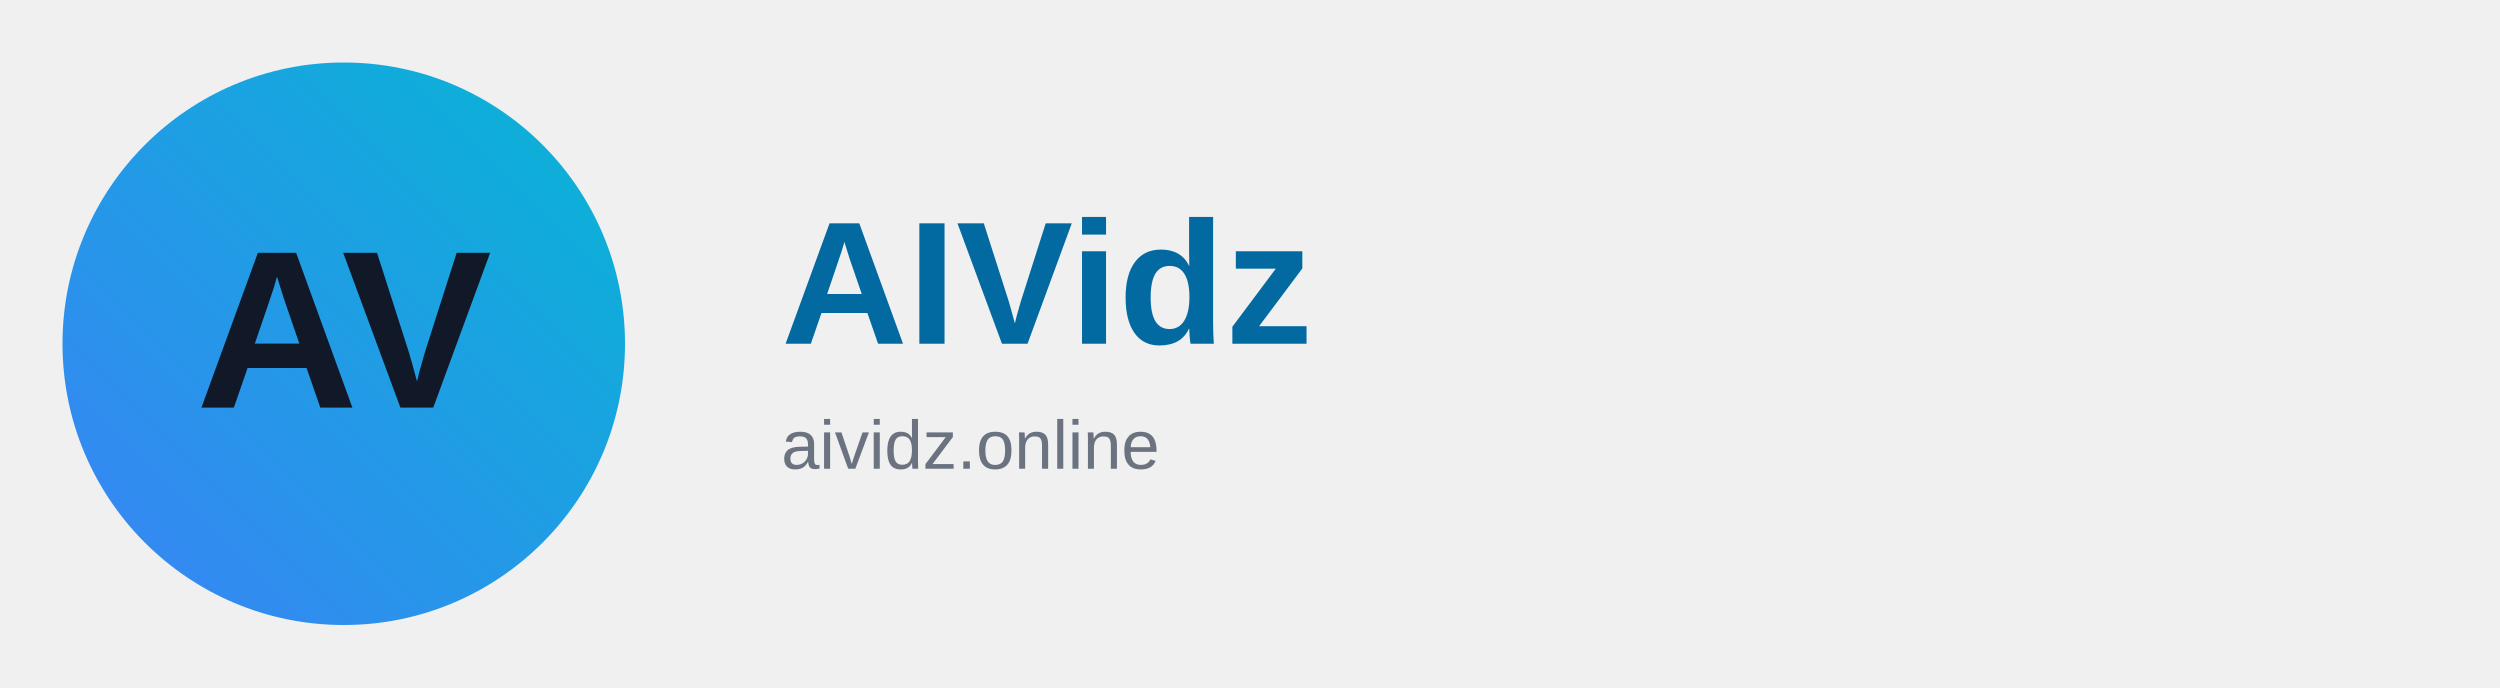
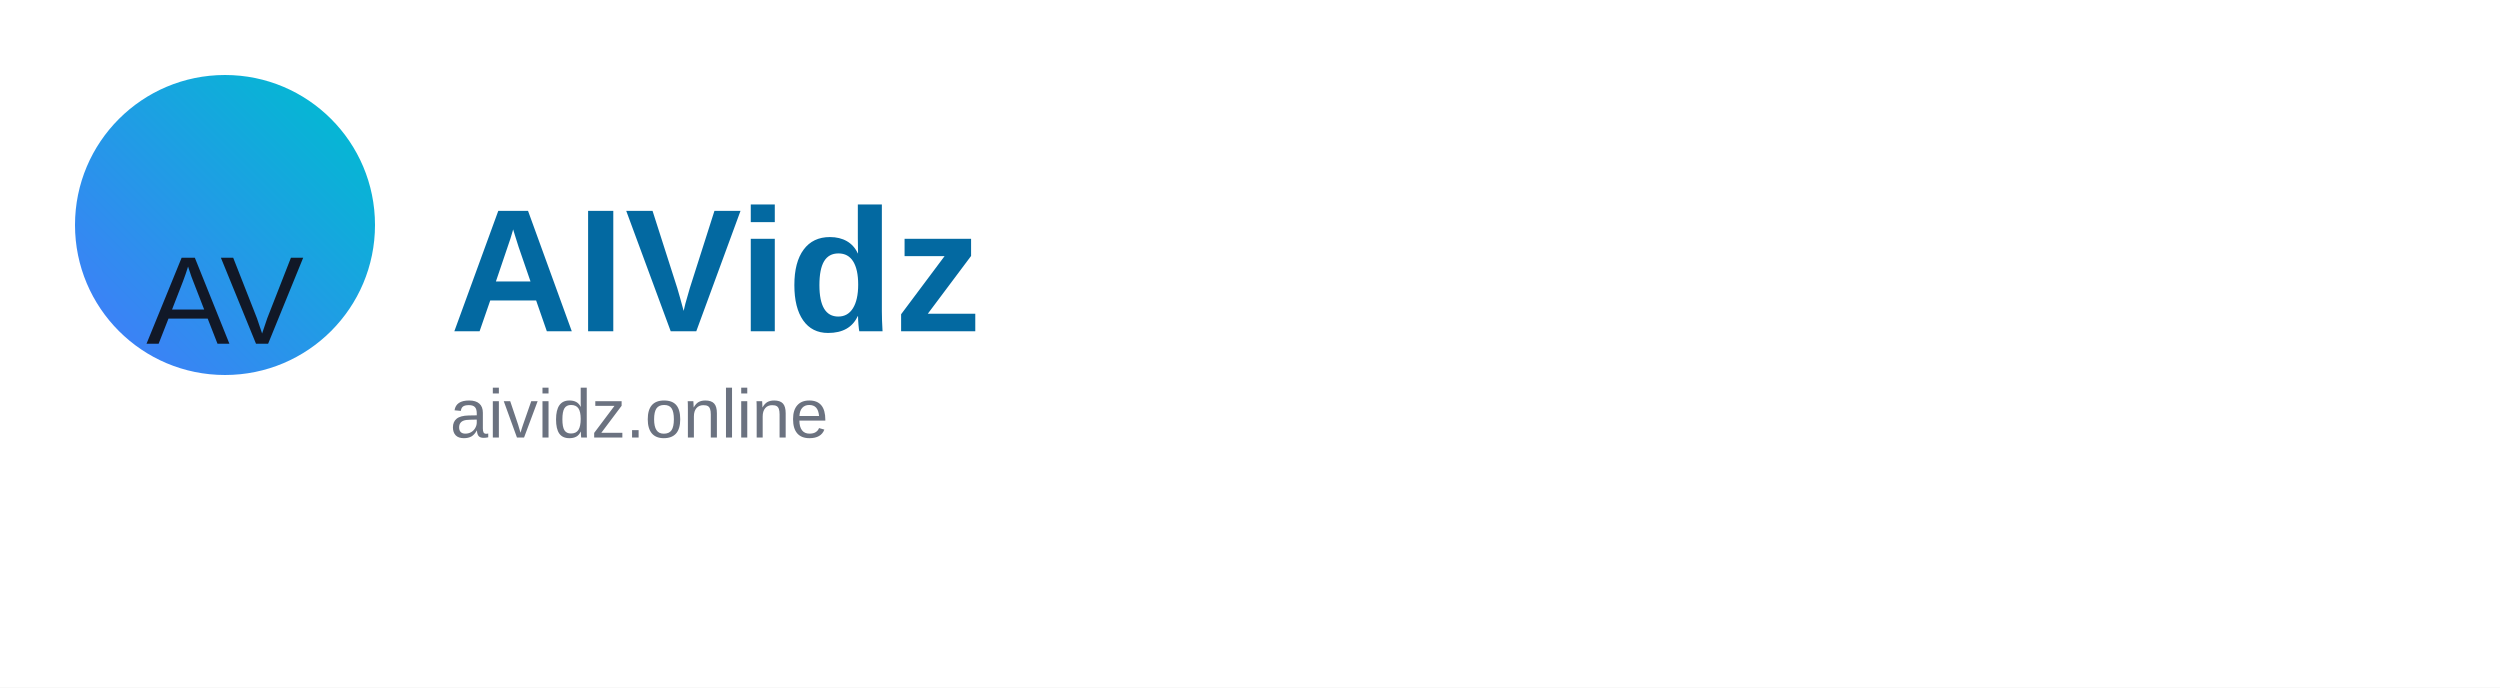
<svg xmlns="http://www.w3.org/2000/svg" width="800" height="220" viewBox="0 0 800 220">
-   <defs>
-     <linearGradient id="badgeGrad" x1="100%" y1="0%" x2="0%" y2="100%">
-       <stop offset="0%" stop-color="#06B6D4" />
-       <stop offset="100%" stop-color="#3B82F6" />
-     </linearGradient>
-   </defs>
-   <circle cx="110" cy="110" r="90" fill="url(#badgeGrad)" />
-   <text x="110" y="110" text-anchor="middle" dominant-baseline="middle" font-family="Arial, Helvetica, sans-serif" font-size="72" font-weight="bold" fill="#111827">AV</text>
-   <text x="250" y="110" font-family="Arial, Helvetica, sans-serif" font-size="56" font-weight="bold" fill="#0369A1">AIVidz</text>
-   <text x="250" y="150" font-family="Arial, Helvetica, sans-serif" font-size="22" fill="#6B7280">aividz.online</text>
+   <rect width="100%" height="100%" fill="white" />
+   <g transform="translate(24,24)">
+     <defs>
+       <linearGradient id="badgeGrad" x1="0.854" y1="0.146" x2="0.146" y2="0.854">
+         <stop offset="0%" stop-color="#06B6D4" />
+         <stop offset="100%" stop-color="#3B82F6" />
+       </linearGradient>
+     </defs>
+     <circle cx="48" cy="48" r="48" fill="url(#badgeGrad)" />
+     <text x="48" y="86" font-family="Arial, Helvetica, sans-serif" font-size="40" text-anchor="middle" fill="#111827">AV</text>
+     <text x="120" y="82" font-family="Arial, Helvetica, sans-serif" font-size="56" font-weight="700" fill="#0369A1">AIVidz</text>
+     <text x="120" y="116" font-family="Arial, Helvetica, sans-serif" font-size="22" fill="#6B7280">aividz.online</text>
+   </g>
</svg>
